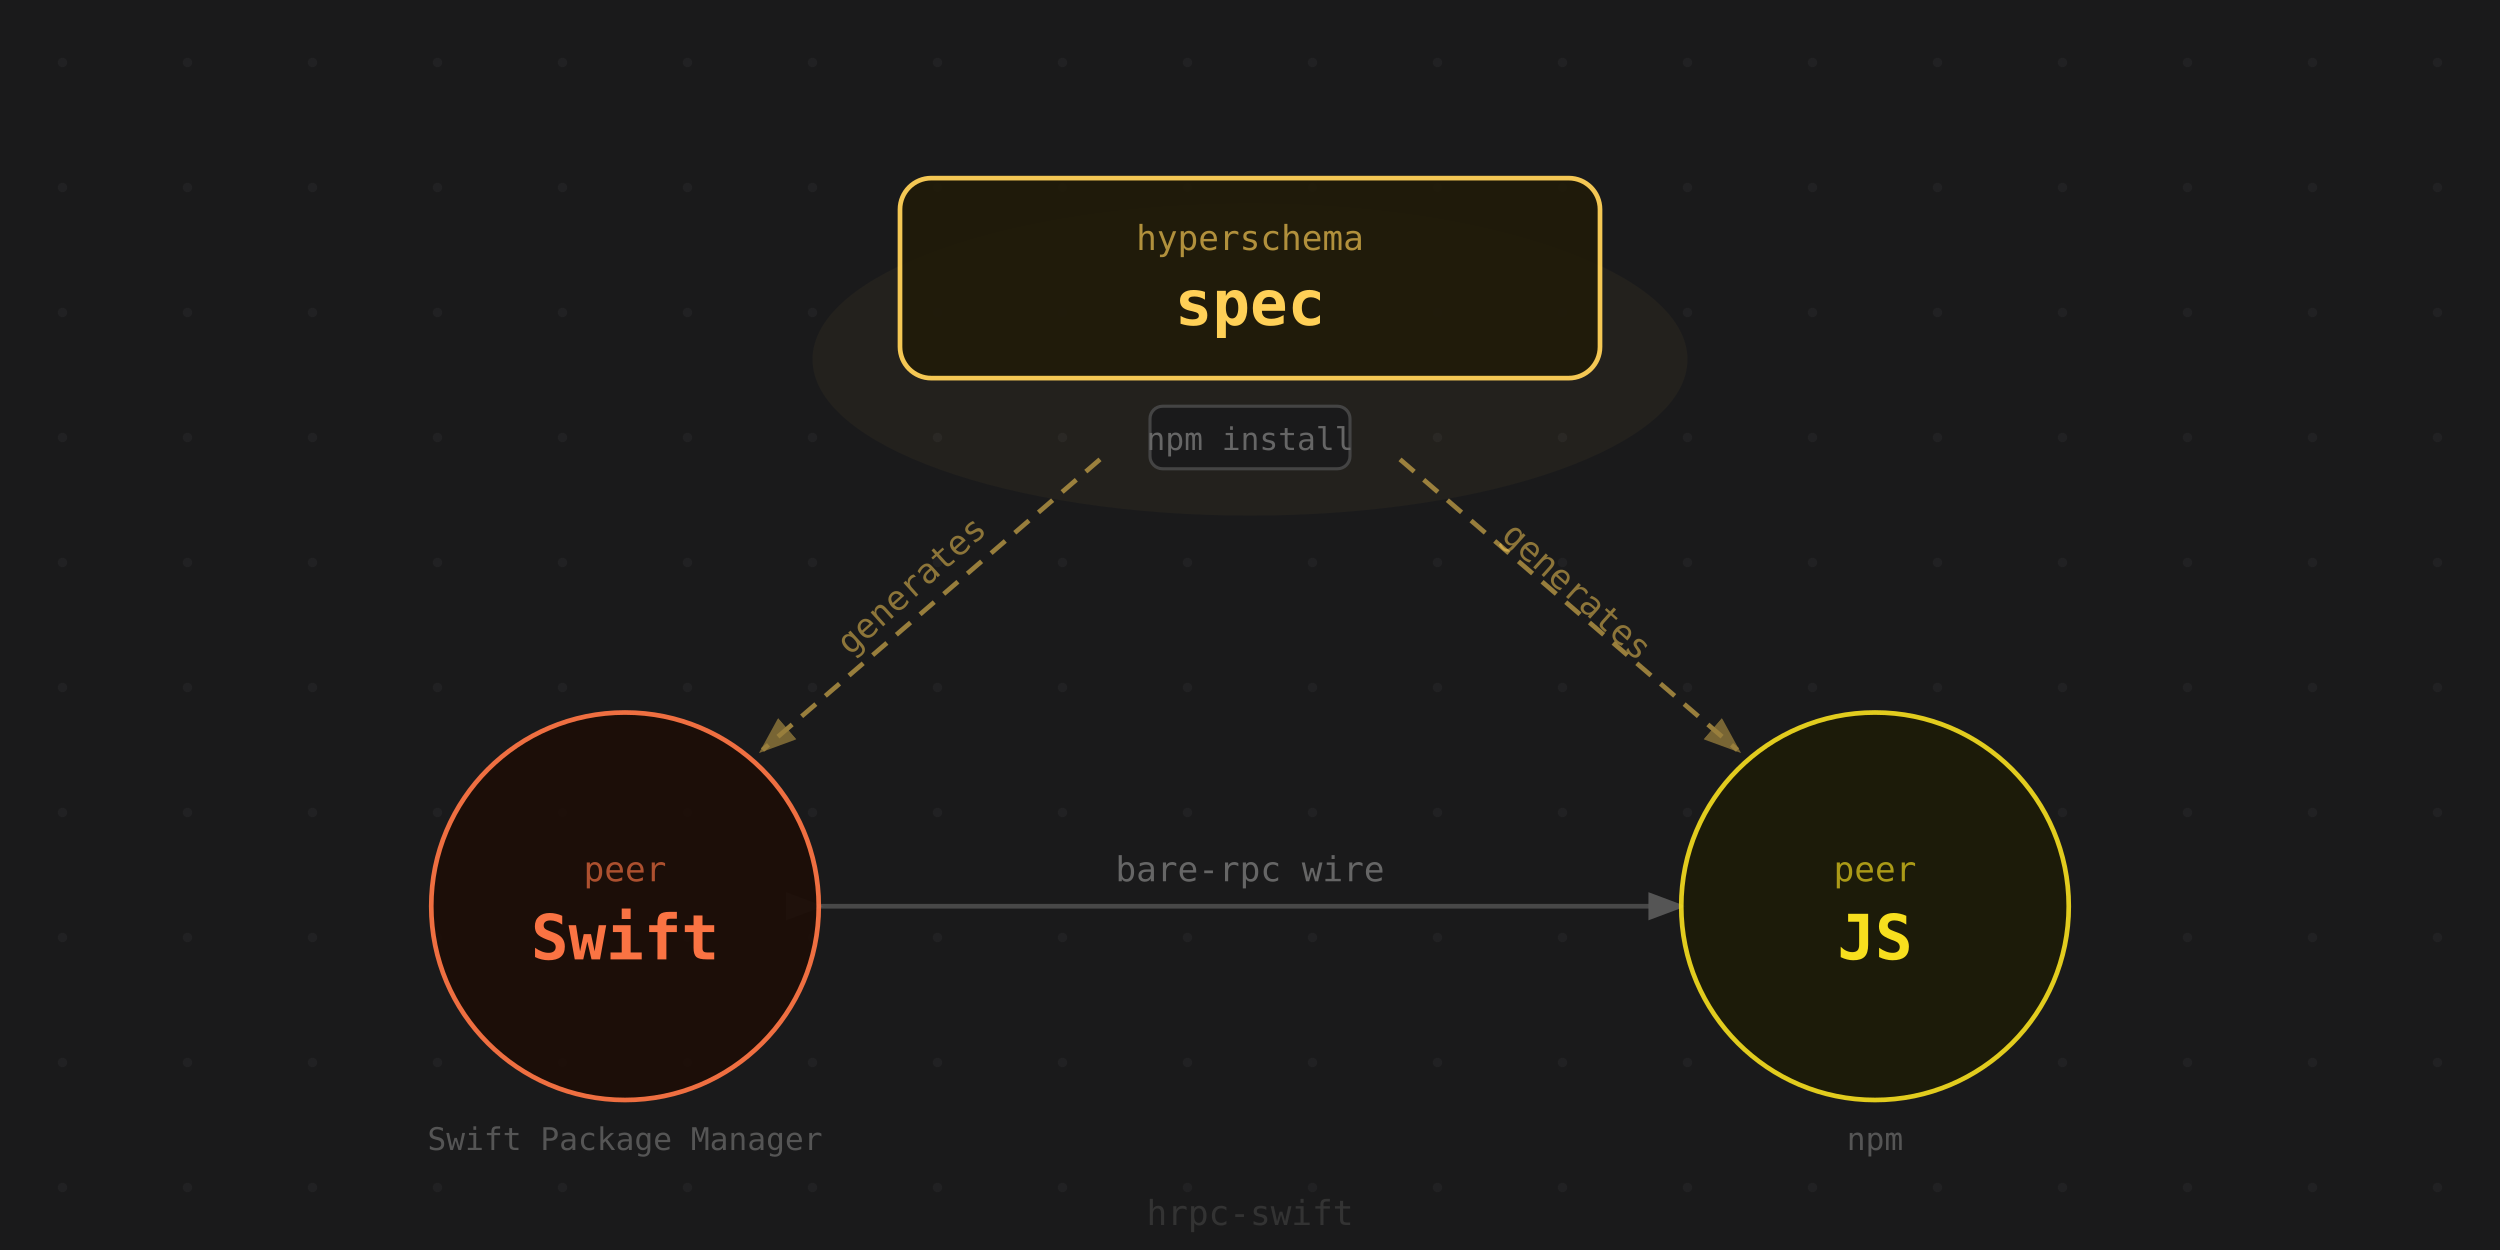
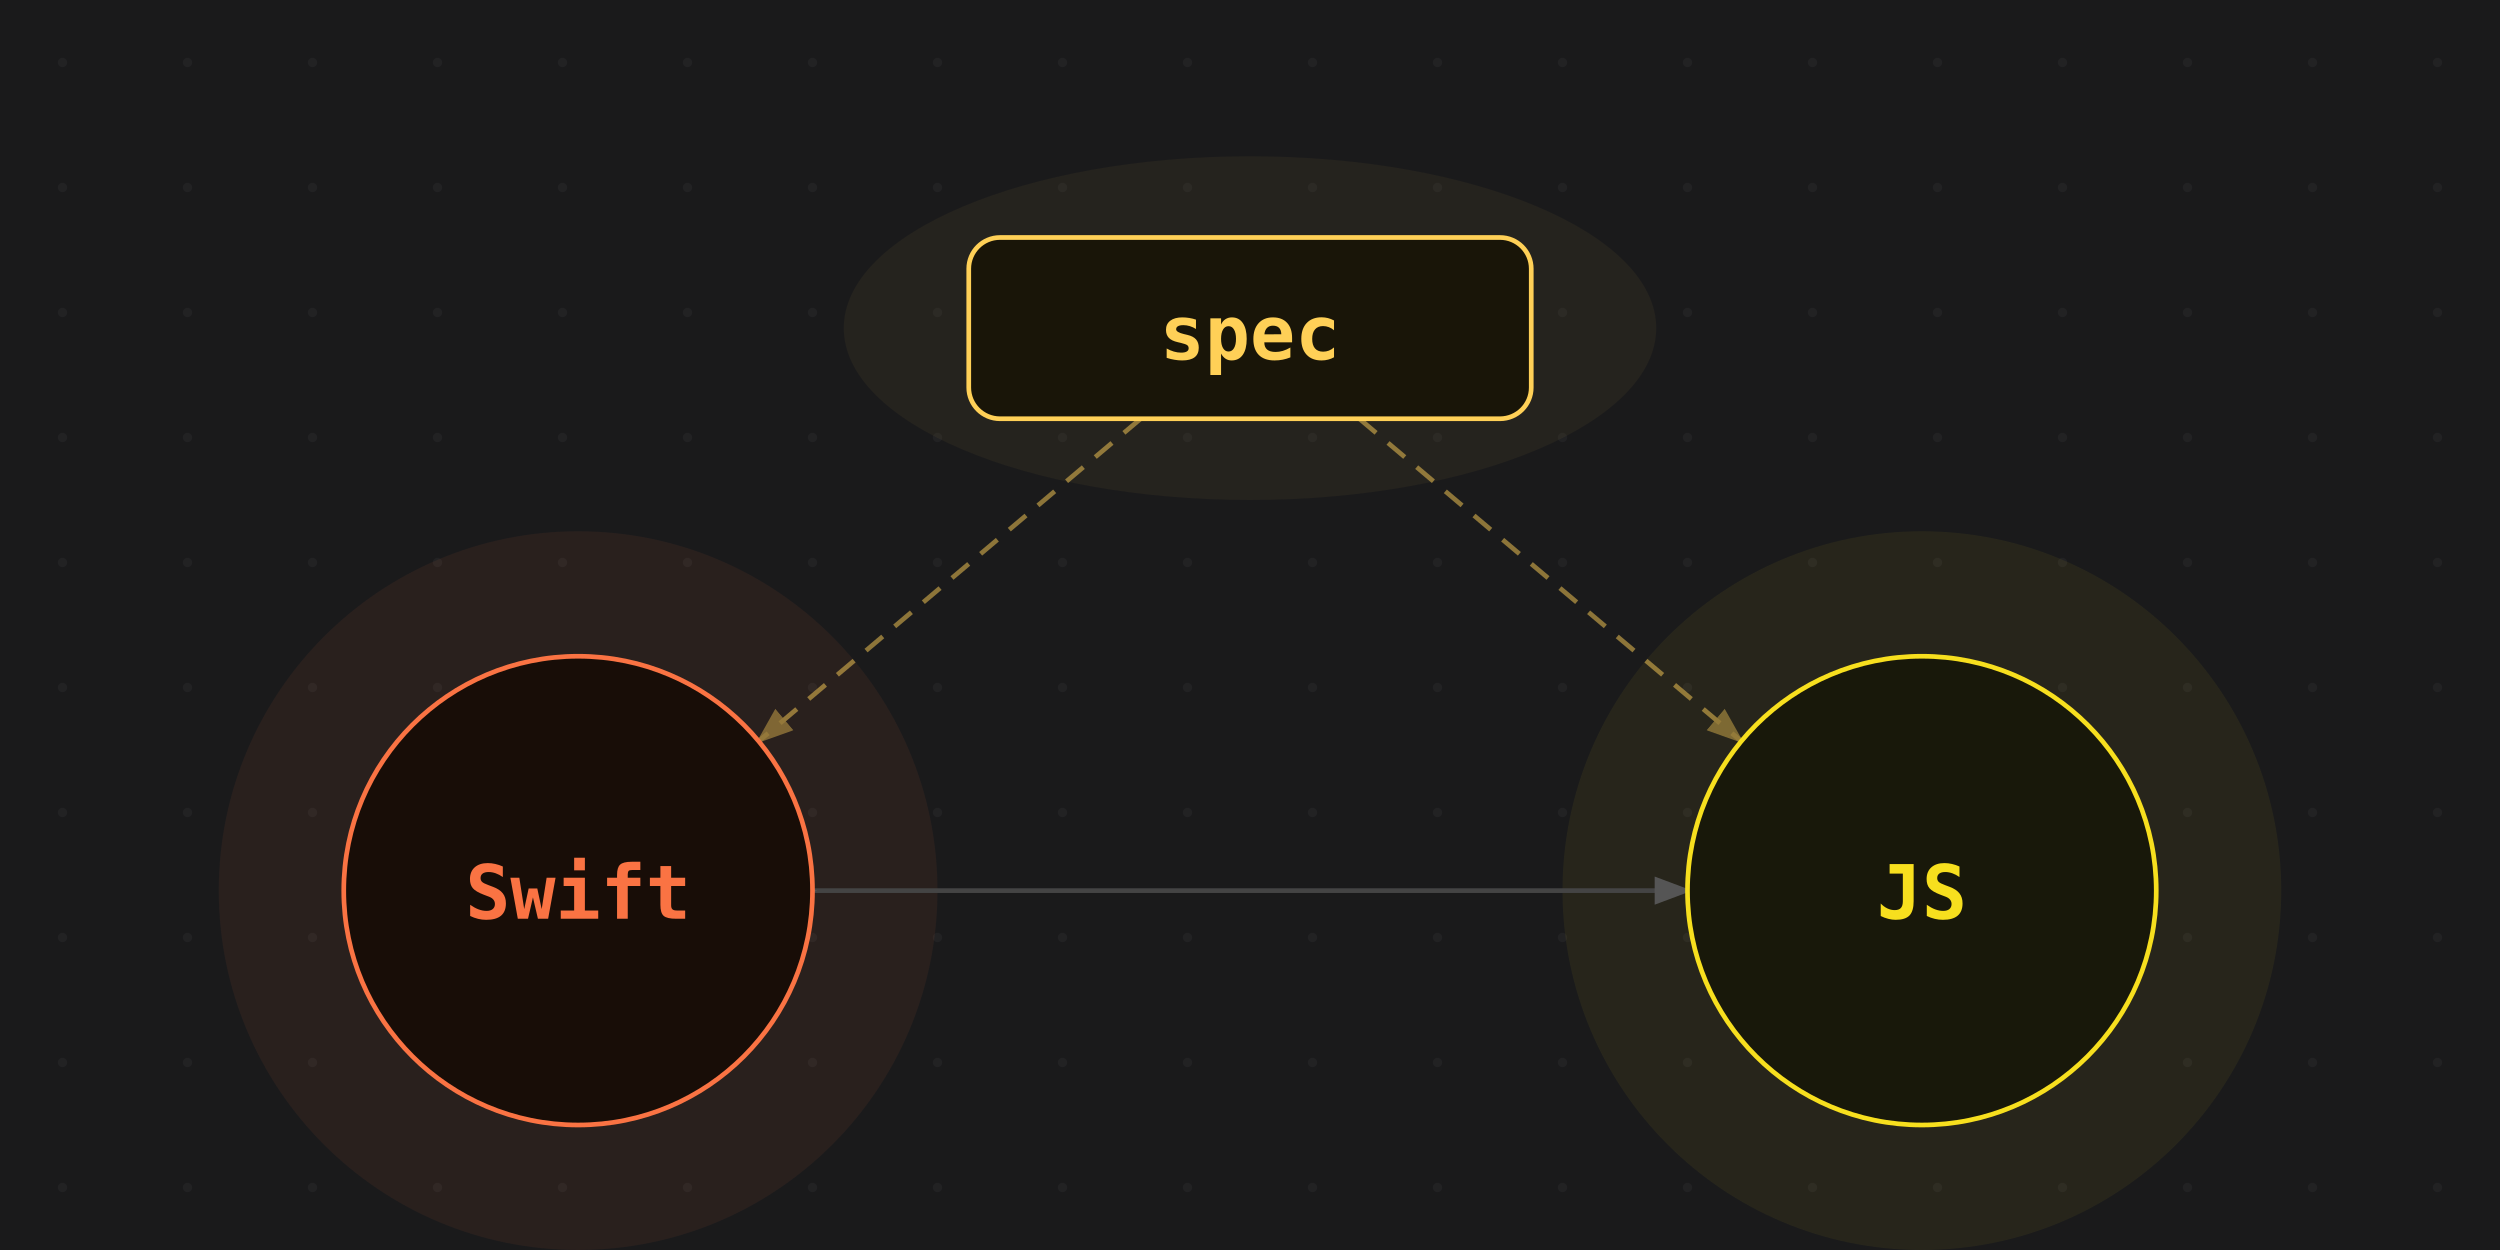
<svg xmlns="http://www.w3.org/2000/svg" viewBox="0 0 800 400">
  <defs>
    <pattern id="dots" x="0" y="0" width="40" height="40" patternUnits="userSpaceOnUse">
-       <circle cx="20" cy="20" r="1.5" fill="#262628" />
+       <circle cx="20" cy="20" r="1.5" fill="#252527" />
    </pattern>
    <marker id="arr-gold" markerWidth="8" markerHeight="6" refX="7" refY="3" orient="auto">
-       <polygon points="0 0, 8 3, 0 6" fill="#FFD057" opacity="0.75" />
+       <polygon points="0 0, 8 3, 0 6" fill="#FFD057" opacity="0.8" />
    </marker>
-     <marker id="arr-wire" markerWidth="8" markerHeight="6" refX="7" refY="3" orient="auto">
+     <marker id="arr-gray" markerWidth="8" markerHeight="6" refX="7" refY="3" orient="auto">
      <polygon points="0 0, 8 3, 0 6" fill="#555" />
    </marker>
-     <marker id="arr-wire-r" markerWidth="8" markerHeight="6" refX="1" refY="3" orient="auto-start-reverse">
+     <marker id="arr-gray-rev" markerWidth="8" markerHeight="6" refX="1" refY="3" orient="auto-start-reverse">
      <polygon points="8 0, 0 3, 8 6" fill="#555" />
    </marker>
  </defs>
  <rect width="800" height="400" fill="#1a1a1b" />
-   <rect width="800" height="400" fill="url(#dots)" opacity="0.6" />
-   <ellipse cx="400" cy="115" rx="140" ry="50" fill="#FFD057" opacity="0.04" />
-   <line x1="352" y1="147" x2="244" y2="240" stroke="#FFD057" stroke-width="1.5" stroke-dasharray="6 4" opacity="0.55" marker-end="url(#arr-gold)" />
-   <line x1="448" y1="147" x2="556" y2="240" stroke="#FFD057" stroke-width="1.5" stroke-dasharray="6 4" opacity="0.55" marker-end="url(#arr-gold)" />
-   <text font-family="ui-monospace, 'SF Mono', Consolas, monospace" font-size="11" fill="#FFD057" opacity="0.5" transform="translate(272, 210) rotate(-42)">generates</text>
-   <text font-family="ui-monospace, 'SF Mono', Consolas, monospace" font-size="11" fill="#FFD057" opacity="0.5" transform="translate(480, 172) rotate(42)">generates</text>
-   <line x1="262" y1="290" x2="538" y2="290" stroke="#484848" stroke-width="1.5" marker-start="url(#arr-wire-r)" marker-end="url(#arr-wire)" />
-   <text x="400" y="282" font-family="ui-monospace, 'SF Mono', Consolas, monospace" font-size="11" fill="#666" text-anchor="middle">bare-rpc wire</text>
-   <rect x="288" y="57" width="224" height="64" rx="10" fill="#1f1a09" stroke="#FFD057" stroke-width="1.5" opacity="0.95" />
-   <text x="400" y="80" font-family="ui-monospace, 'SF Mono', Consolas, monospace" font-size="11" fill="#FFD057" text-anchor="middle" opacity="0.65">hyperschema</text>
-   <text x="400" y="104" font-family="ui-monospace, 'SF Mono', Consolas, monospace" font-size="20" fill="#FFD057" text-anchor="middle" font-weight="600">spec</text>
-   <rect x="368" y="130" width="64" height="20" rx="4" fill="#1a1a1b" stroke="#444" stroke-width="1" />
-   <text x="400" y="144" font-family="ui-monospace, 'SF Mono', Consolas, monospace" font-size="10" fill="#666" text-anchor="middle">npm install</text>
-   <circle cx="200" cy="290" r="62" fill="#1c0e07" stroke="#FA7343" stroke-width="1.5" opacity="0.95" />
-   <text x="200" y="282" font-family="ui-monospace, 'SF Mono', Consolas, monospace" font-size="11" fill="#FA7343" text-anchor="middle" opacity="0.65">peer</text>
-   <text x="200" y="307" font-family="ui-monospace, 'SF Mono', Consolas, monospace" font-size="20" fill="#FA7343" text-anchor="middle" font-weight="600">Swift</text>
-   <text x="200" y="368" font-family="ui-monospace, 'SF Mono', Consolas, monospace" font-size="10" fill="#555" text-anchor="middle">Swift Package Manager</text>
-   <circle cx="600" cy="290" r="62" fill="#1c1b07" stroke="#F7DF1E" stroke-width="1.5" opacity="0.9" />
-   <text x="600" y="282" font-family="ui-monospace, 'SF Mono', Consolas, monospace" font-size="11" fill="#F7DF1E" text-anchor="middle" opacity="0.65">peer</text>
-   <text x="600" y="307" font-family="ui-monospace, 'SF Mono', Consolas, monospace" font-size="20" fill="#F7DF1E" text-anchor="middle" font-weight="600">JS</text>
-   <text x="600" y="368" font-family="ui-monospace, 'SF Mono', Consolas, monospace" font-size="10" fill="#555" text-anchor="middle">npm</text>
-   <text x="400" y="392" font-family="ui-monospace, 'SF Mono', Consolas, monospace" font-size="11" fill="#333" text-anchor="middle">hrpc-swift</text>
+   <rect width="800" height="400" fill="url(#dots)" opacity="0.7" />
+   <ellipse cx="400" cy="105" rx="130" ry="55" fill="#FFD057" opacity="0.05" />
+   <ellipse cx="185" cy="285" rx="115" ry="115" fill="#FA7343" opacity="0.07" />
+   <ellipse cx="615" cy="285" rx="115" ry="115" fill="#F7DF1E" opacity="0.06" />
+   <line x1="365" y1="134" x2="243" y2="237" stroke="#FFD057" stroke-width="1.5" stroke-dasharray="7 5" opacity="0.5" marker-end="url(#arr-gold)" />
+   <line x1="435" y1="134" x2="557" y2="237" stroke="#FFD057" stroke-width="1.5" stroke-dasharray="7 5" opacity="0.5" marker-end="url(#arr-gold)" />
+   <line x1="260" y1="285" x2="540" y2="285" stroke="#444" stroke-width="1.5" marker-start="url(#arr-gray-rev)" marker-end="url(#arr-gray)" />
+   <rect x="310" y="76" width="180" height="58" rx="10" fill="#191508" stroke="#FFD057" stroke-width="1.5" />
+   <text x="400" y="115" font-family="ui-monospace, 'SF Mono', Consolas, monospace" font-size="24" font-weight="600" fill="#FFD057" text-anchor="middle">spec</text>
+   <circle cx="185" cy="285" r="75" fill="#180d07" stroke="#FA7343" stroke-width="1.5" />
+   <text x="185" y="294" font-family="ui-monospace, 'SF Mono', Consolas, monospace" font-size="24" font-weight="600" fill="#FA7343" text-anchor="middle">Swift</text>
+   <circle cx="615" cy="285" r="75" fill="#18180a" stroke="#F7DF1E" stroke-width="1.5" />
+   <text x="615" y="294" font-family="ui-monospace, 'SF Mono', Consolas, monospace" font-size="24" font-weight="600" fill="#F7DF1E" text-anchor="middle">JS</text>
</svg>
